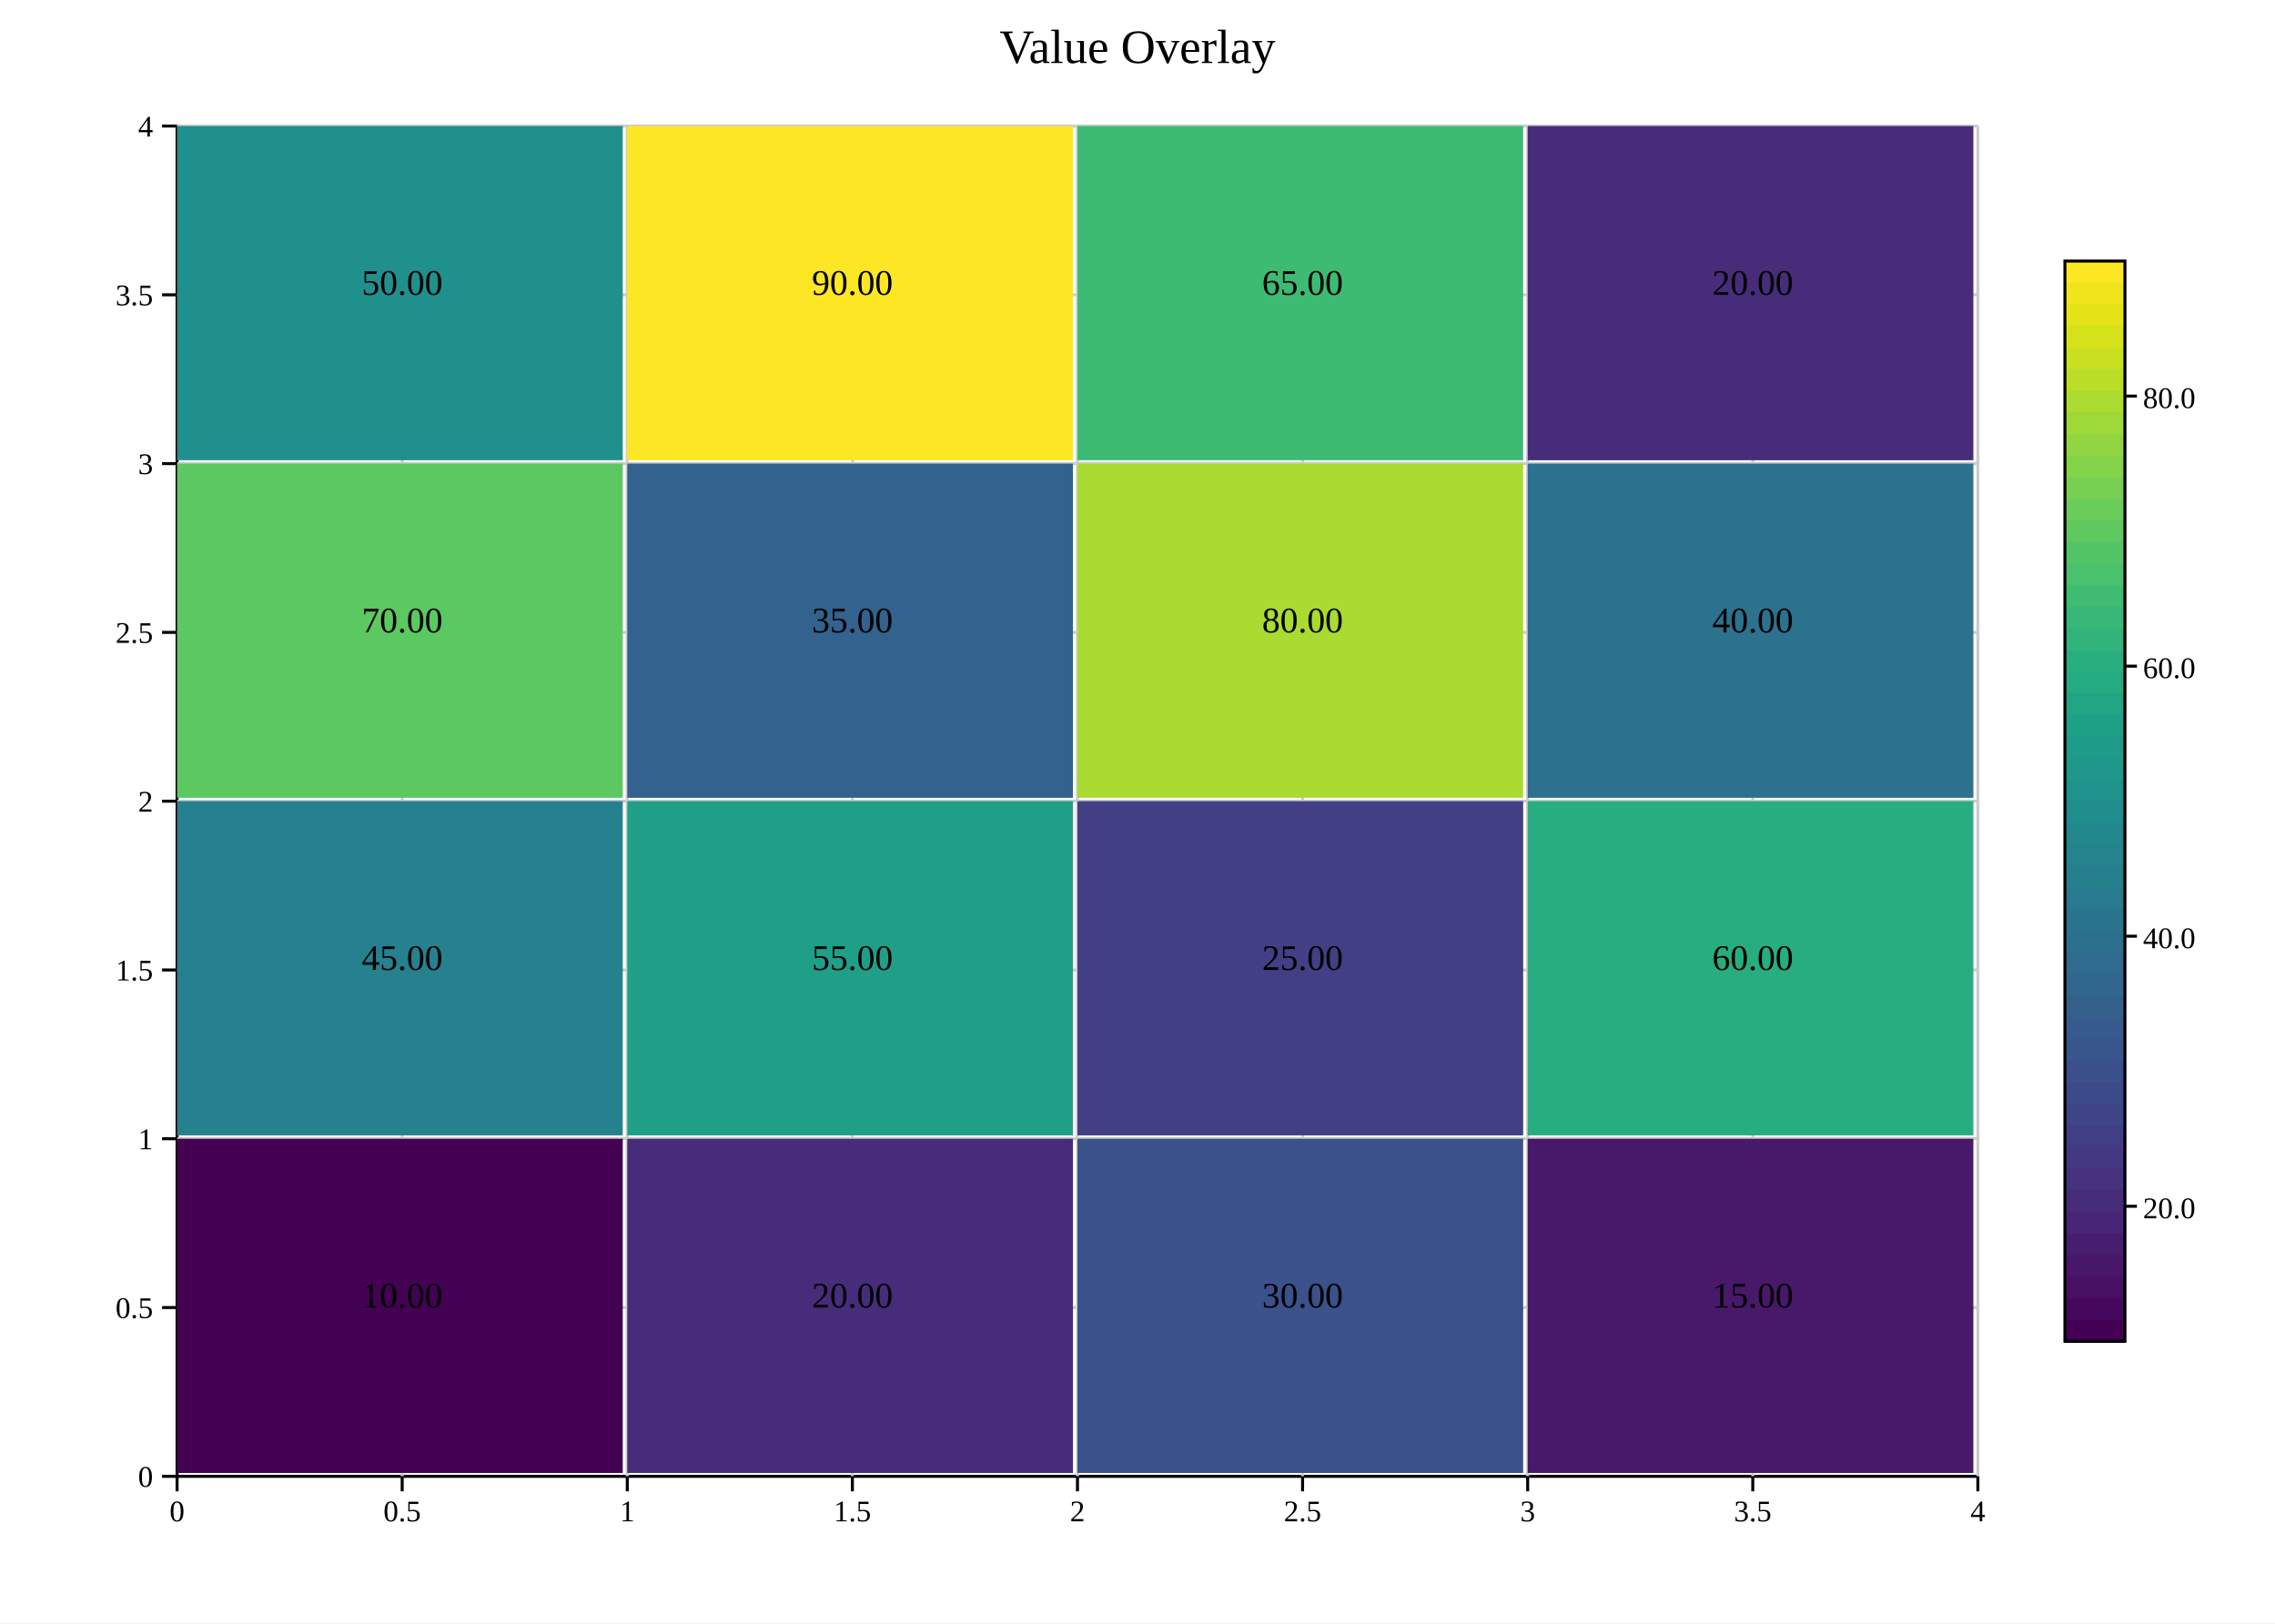
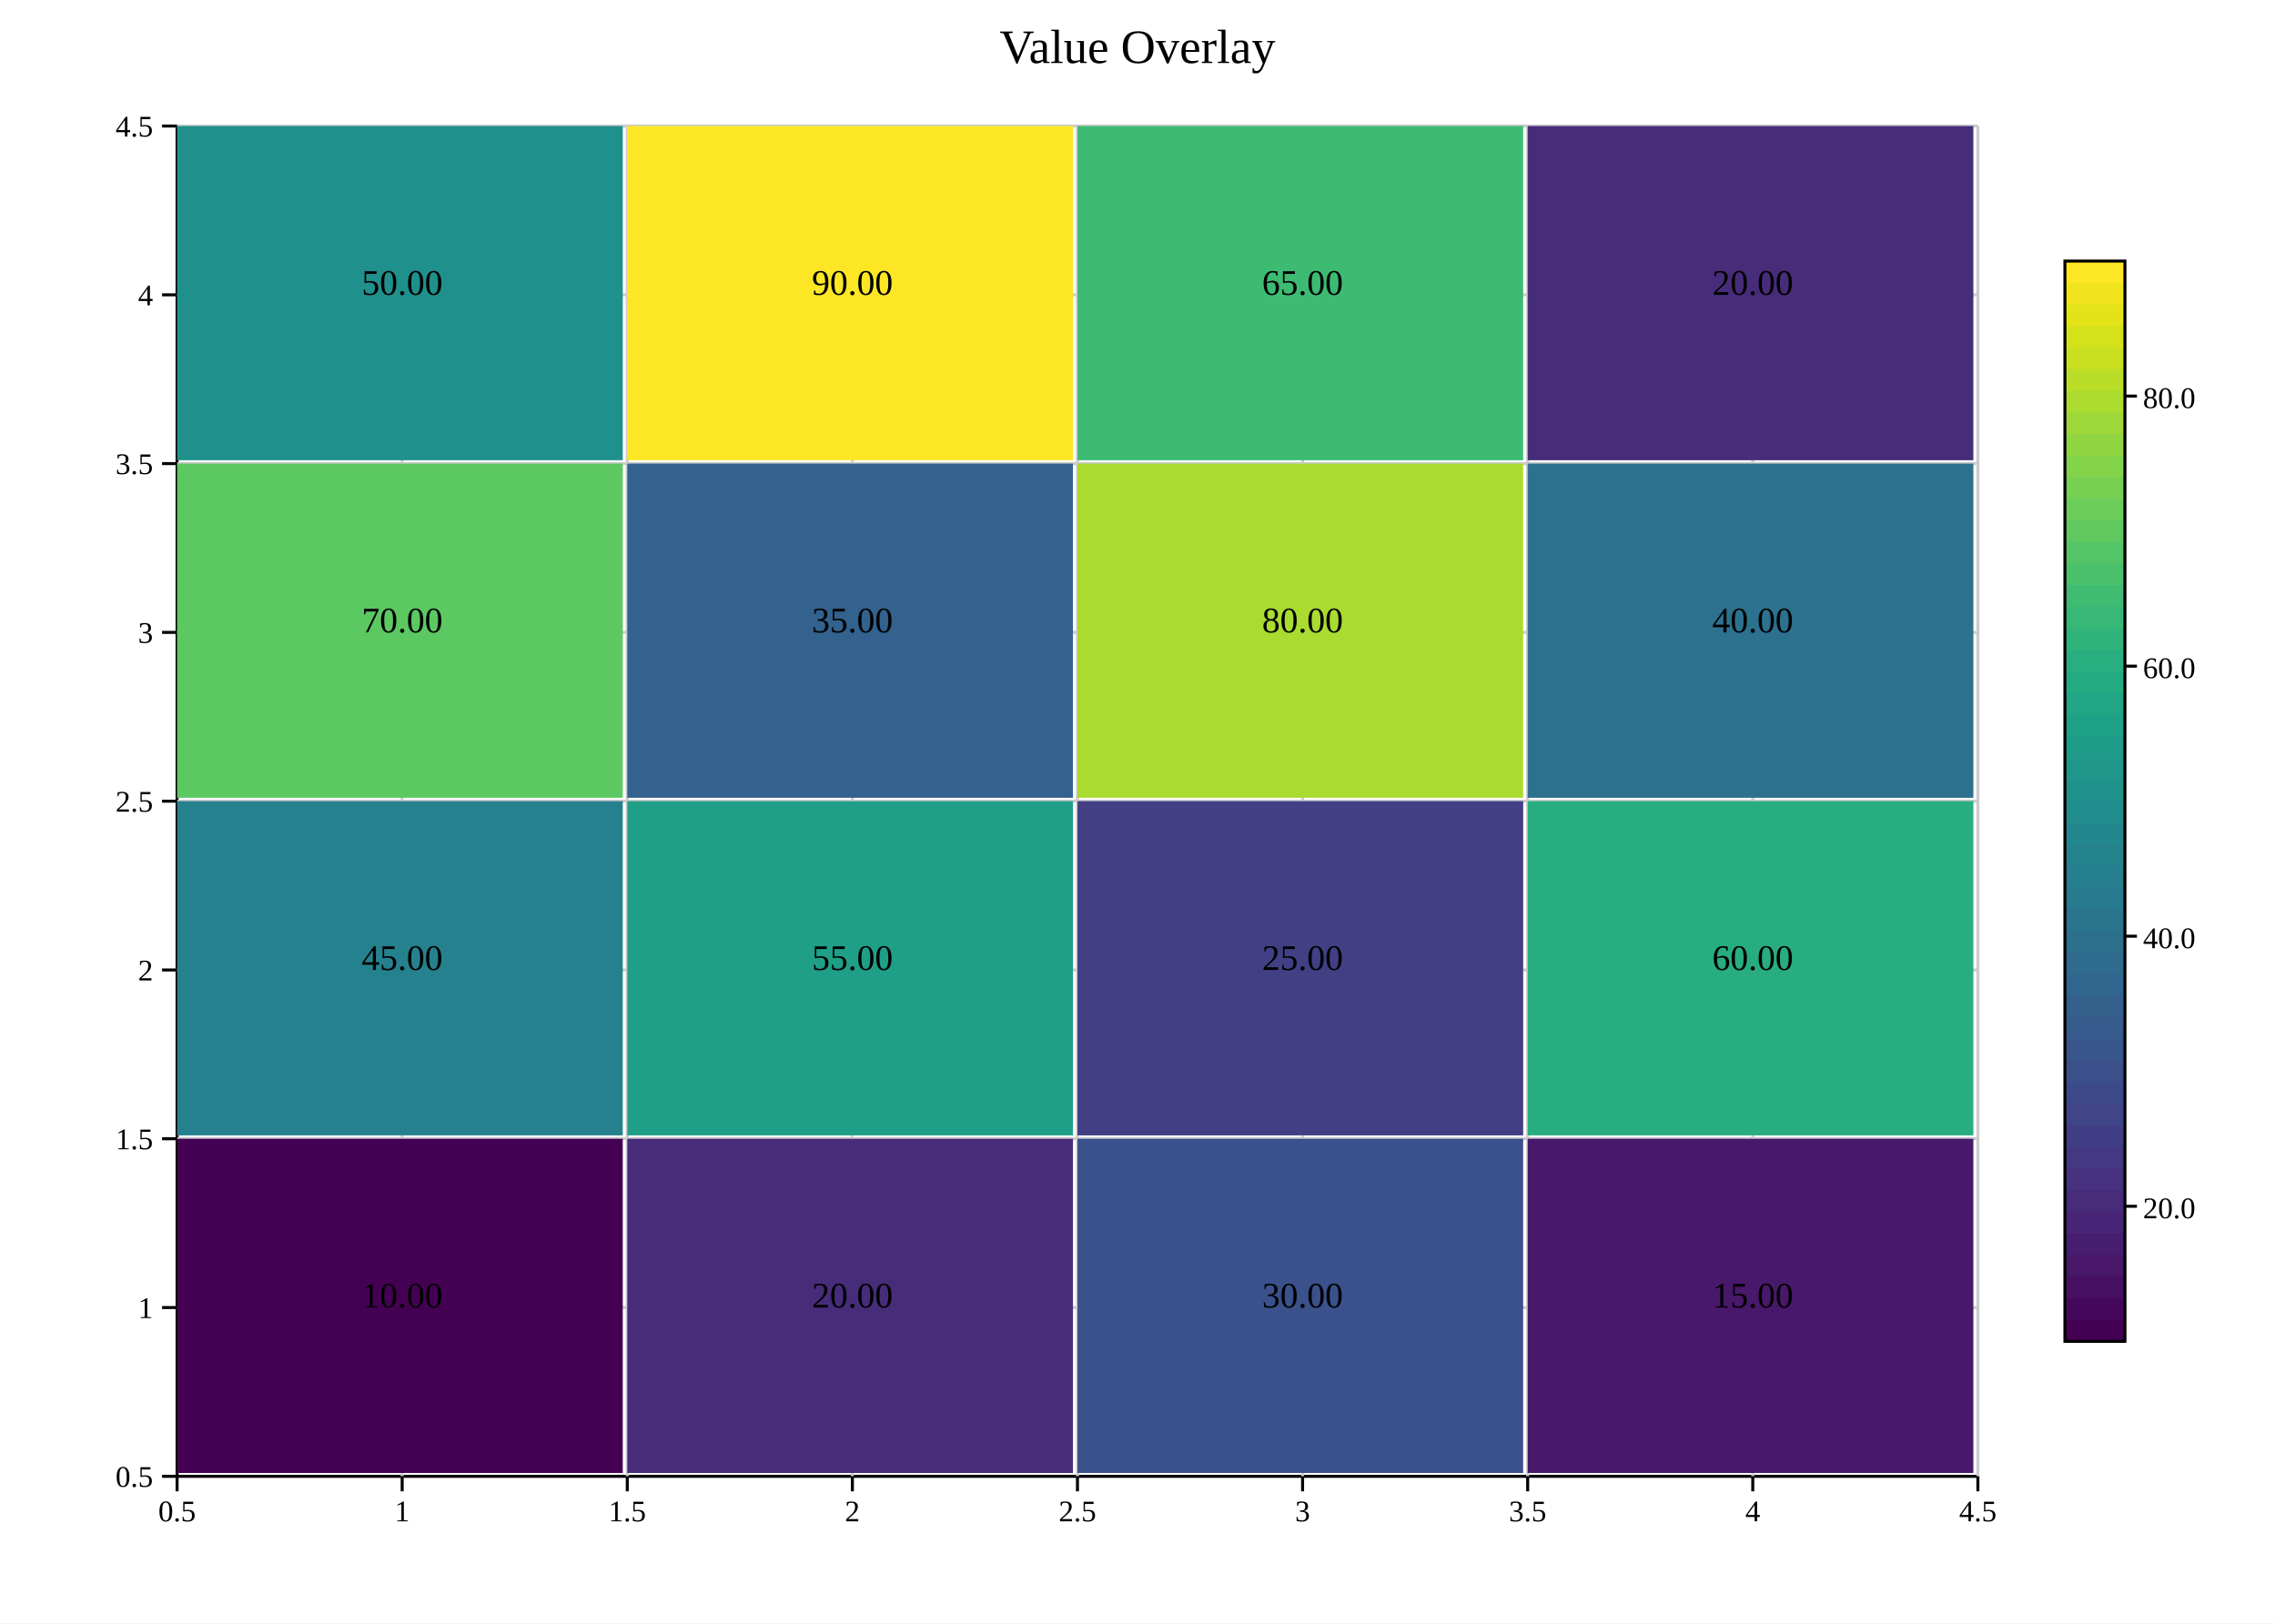
<svg xmlns="http://www.w3.org/2000/svg" width="758" height="541" fill="black">
  <rect width="100%" height="100%" fill="white" />
  <line x1="59" y1="492" x2="659" y2="492" stroke="black" stroke-width="1" />
  <line x1="59" y1="42" x2="59" y2="492" stroke="black" stroke-width="1" />
  <line x1="134" y1="42" x2="134" y2="492" stroke="#ccc" stroke-width="1" />
  <line x1="209" y1="42" x2="209" y2="492" stroke="#ccc" stroke-width="1" />
  <line x1="284" y1="42" x2="284" y2="492" stroke="#ccc" stroke-width="1" />
  <line x1="359" y1="42" x2="359" y2="492" stroke="#ccc" stroke-width="1" />
  <line x1="434" y1="42" x2="434" y2="492" stroke="#ccc" stroke-width="1" />
  <line x1="509" y1="42" x2="509" y2="492" stroke="#ccc" stroke-width="1" />
  <line x1="584" y1="42" x2="584" y2="492" stroke="#ccc" stroke-width="1" />
  <line x1="659" y1="42" x2="659" y2="492" stroke="#ccc" stroke-width="1" />
  <line x1="59" y1="435.75" x2="659" y2="435.75" stroke="#ccc" stroke-width="1" />
  <line x1="59" y1="379.5" x2="659" y2="379.5" stroke="#ccc" stroke-width="1" />
  <line x1="59" y1="323.25" x2="659" y2="323.25" stroke="#ccc" stroke-width="1" />
  <line x1="59" y1="267" x2="659" y2="267" stroke="#ccc" stroke-width="1" />
  <line x1="59" y1="210.75" x2="659" y2="210.75" stroke="#ccc" stroke-width="1" />
  <line x1="59" y1="154.5" x2="659" y2="154.5" stroke="#ccc" stroke-width="1" />
  <line x1="59" y1="98.25" x2="659" y2="98.25" stroke="#ccc" stroke-width="1" />
  <line x1="59" y1="42" x2="659" y2="42" stroke="#ccc" stroke-width="1" />
  <line x1="59" y1="492" x2="59" y2="497" stroke="black" stroke-width="1" />
-   <text x="59" y="507" font-size="10" text-anchor="middle">0</text>
+   <text x="59" y="507" font-size="10" text-anchor="middle">0.5</text>
  <line x1="134" y1="492" x2="134" y2="497" stroke="black" stroke-width="1" />
-   <text x="134" y="507" font-size="10" text-anchor="middle">0.5</text>
+   <text x="134" y="507" font-size="10" text-anchor="middle">1</text>
  <line x1="209" y1="492" x2="209" y2="497" stroke="black" stroke-width="1" />
-   <text x="209" y="507" font-size="10" text-anchor="middle">1</text>
+   <text x="209" y="507" font-size="10" text-anchor="middle">1.5</text>
  <line x1="284" y1="492" x2="284" y2="497" stroke="black" stroke-width="1" />
-   <text x="284" y="507" font-size="10" text-anchor="middle">1.5</text>
+   <text x="284" y="507" font-size="10" text-anchor="middle">2</text>
  <line x1="359" y1="492" x2="359" y2="497" stroke="black" stroke-width="1" />
-   <text x="359" y="507" font-size="10" text-anchor="middle">2</text>
+   <text x="359" y="507" font-size="10" text-anchor="middle">2.5</text>
  <line x1="434" y1="492" x2="434" y2="497" stroke="black" stroke-width="1" />
-   <text x="434" y="507" font-size="10" text-anchor="middle">2.5</text>
+   <text x="434" y="507" font-size="10" text-anchor="middle">3</text>
  <line x1="509" y1="492" x2="509" y2="497" stroke="black" stroke-width="1" />
-   <text x="509" y="507" font-size="10" text-anchor="middle">3</text>
+   <text x="509" y="507" font-size="10" text-anchor="middle">3.5</text>
  <line x1="584" y1="492" x2="584" y2="497" stroke="black" stroke-width="1" />
-   <text x="584" y="507" font-size="10" text-anchor="middle">3.5</text>
+   <text x="584" y="507" font-size="10" text-anchor="middle">4</text>
  <line x1="659" y1="492" x2="659" y2="497" stroke="black" stroke-width="1" />
-   <text x="659" y="507" font-size="10" text-anchor="middle">4</text>
+   <text x="659" y="507" font-size="10" text-anchor="middle">4.5</text>
  <line x1="54" y1="492" x2="59" y2="492" stroke="black" stroke-width="1" />
-   <text x="51" y="495.5" font-size="10" text-anchor="end">0</text>
+   <text x="51" y="495.5" font-size="10" text-anchor="end">0.5</text>
  <line x1="54" y1="435.75" x2="59" y2="435.75" stroke="black" stroke-width="1" />
-   <text x="51" y="439.25" font-size="10" text-anchor="end">0.5</text>
+   <text x="51" y="439.25" font-size="10" text-anchor="end">1</text>
  <line x1="54" y1="379.5" x2="59" y2="379.5" stroke="black" stroke-width="1" />
-   <text x="51" y="383" font-size="10" text-anchor="end">1</text>
+   <text x="51" y="383" font-size="10" text-anchor="end">1.5</text>
  <line x1="54" y1="323.25" x2="59" y2="323.25" stroke="black" stroke-width="1" />
-   <text x="51" y="326.75" font-size="10" text-anchor="end">1.5</text>
+   <text x="51" y="326.75" font-size="10" text-anchor="end">2</text>
  <line x1="54" y1="267" x2="59" y2="267" stroke="black" stroke-width="1" />
-   <text x="51" y="270.5" font-size="10" text-anchor="end">2</text>
+   <text x="51" y="270.5" font-size="10" text-anchor="end">2.5</text>
  <line x1="54" y1="210.75" x2="59" y2="210.75" stroke="black" stroke-width="1" />
-   <text x="51" y="214.25" font-size="10" text-anchor="end">2.5</text>
+   <text x="51" y="214.25" font-size="10" text-anchor="end">3</text>
  <line x1="54" y1="154.5" x2="59" y2="154.5" stroke="black" stroke-width="1" />
-   <text x="51" y="158" font-size="10" text-anchor="end">3</text>
+   <text x="51" y="158" font-size="10" text-anchor="end">3.5</text>
  <line x1="54" y1="98.25" x2="59" y2="98.25" stroke="black" stroke-width="1" />
-   <text x="51" y="101.75" font-size="10" text-anchor="end">3.5</text>
+   <text x="51" y="101.75" font-size="10" text-anchor="end">4</text>
  <line x1="54" y1="42" x2="59" y2="42" stroke="black" stroke-width="1" />
-   <text x="51" y="45.5" font-size="10" text-anchor="end">4</text>
+   <text x="51" y="45.5" font-size="10" text-anchor="end">4.5</text>
  <text x="379" y="21" font-size="16" text-anchor="middle">Value Overlay</text>
  <rect x="59" y="379.5" width="148.5" height="111.375" fill="rgb(68,1,84)" />
  <rect x="209" y="379.5" width="148.5" height="111.375" fill="rgb(71,44,122)" />
  <rect x="359" y="379.5" width="148.5" height="111.375" fill="rgb(58,81,139)" />
  <rect x="509" y="379.5" width="148.5" height="111.375" fill="rgb(72,24,106)" />
  <rect x="59" y="267" width="148.5" height="111.375" fill="rgb(38,129,142)" />
  <rect x="209" y="267" width="148.5" height="111.375" fill="rgb(31,159,136)" />
  <rect x="359" y="267" width="148.5" height="111.375" fill="rgb(66,63,133)" />
  <rect x="509" y="267" width="148.5" height="111.375" fill="rgb(39,173,128)" />
  <rect x="59" y="154.5" width="148.5" height="111.375" fill="rgb(92,200,98)" />
  <rect x="209" y="154.5" width="148.5" height="111.375" fill="rgb(50,98,141)" />
  <rect x="359" y="154.5" width="148.5" height="111.375" fill="rgb(170,219,49)" />
  <rect x="509" y="154.5" width="148.5" height="111.375" fill="rgb(44,113,142)" />
  <rect x="59" y="42" width="148.5" height="111.375" fill="rgb(32,144,140)" />
  <rect x="209" y="42" width="148.5" height="111.375" fill="rgb(253,231,37)" />
  <rect x="359" y="42" width="148.5" height="111.375" fill="rgb(61,187,115)" />
  <rect x="509" y="42" width="148.5" height="111.375" fill="rgb(71,44,122)" />
  <text x="134" y="435.75" font-size="12" text-anchor="middle">10.00</text>
  <text x="284" y="435.75" font-size="12" text-anchor="middle">20.00</text>
  <text x="434" y="435.75" font-size="12" text-anchor="middle">30.00</text>
  <text x="584" y="435.75" font-size="12" text-anchor="middle">15.00</text>
  <text x="134" y="323.25" font-size="12" text-anchor="middle">45.00</text>
  <text x="284" y="323.25" font-size="12" text-anchor="middle">55.00</text>
  <text x="434" y="323.25" font-size="12" text-anchor="middle">25.00</text>
  <text x="584" y="323.25" font-size="12" text-anchor="middle">60.00</text>
  <text x="134" y="210.75" font-size="12" text-anchor="middle">70.00</text>
  <text x="284" y="210.75" font-size="12" text-anchor="middle">35.00</text>
  <text x="434" y="210.75" font-size="12" text-anchor="middle">80.00</text>
  <text x="584" y="210.75" font-size="12" text-anchor="middle">40.00</text>
  <text x="134" y="98.25" font-size="12" text-anchor="middle">50.00</text>
  <text x="284" y="98.25" font-size="12" text-anchor="middle">90.00</text>
  <text x="434" y="98.25" font-size="12" text-anchor="middle">65.00</text>
  <text x="584" y="98.25" font-size="12" text-anchor="middle">20.00</text>
  <rect x="688" y="87" width="20" height="7.7" fill="rgb(253,231,37)" />
  <rect x="688" y="94.2" width="20" height="7.7" fill="rgb(240,229,28)" />
  <rect x="688" y="101.4" width="20" height="7.7" fill="rgb(227,227,24)" />
  <rect x="688" y="108.6" width="20" height="7.7" fill="rgb(214,226,25)" />
  <rect x="688" y="115.8" width="20" height="7.7" fill="rgb(200,224,31)" />
  <rect x="688" y="123" width="20" height="7.7" fill="rgb(186,222,39)" />
  <rect x="688" y="130.2" width="20" height="7.7" fill="rgb(172,220,48)" />
  <rect x="688" y="137.4" width="20" height="7.7" fill="rgb(158,217,57)" />
  <rect x="688" y="144.6" width="20" height="7.7" fill="rgb(145,214,66)" />
  <rect x="688" y="151.8" width="20" height="7.7" fill="rgb(132,212,74)" />
  <rect x="688" y="159" width="20" height="7.7" fill="rgb(119,208,82)" />
  <rect x="688" y="166.2" width="20" height="7.7" fill="rgb(107,205,90)" />
  <rect x="688" y="173.4" width="20" height="7.7" fill="rgb(95,201,96)" />
  <rect x="688" y="180.6" width="20" height="7.7" fill="rgb(84,197,103)" />
  <rect x="688" y="187.8" width="20" height="7.7" fill="rgb(74,193,108)" />
  <rect x="688" y="195" width="20" height="7.7" fill="rgb(64,188,114)" />
  <rect x="688" y="202.2" width="20" height="7.7" fill="rgb(55,184,119)" />
  <rect x="688" y="209.4" width="20" height="7.7" fill="rgb(48,180,123)" />
  <rect x="688" y="216.6" width="20" height="7.7" fill="rgb(41,175,127)" />
  <rect x="688" y="223.8" width="20" height="7.7" fill="rgb(36,171,130)" />
  <rect x="688" y="231" width="20" height="7.7" fill="rgb(33,165,133)" />
  <rect x="688" y="238.2" width="20" height="7.7" fill="rgb(31,161,135)" />
  <rect x="688" y="245.4" width="20" height="7.7" fill="rgb(30,156,137)" />
  <rect x="688" y="252.6" width="20" height="7.7" fill="rgb(31,151,138)" />
  <rect x="688" y="259.8" width="20" height="7.7" fill="rgb(31,146,140)" />
  <rect x="688" y="267" width="20" height="7.7" fill="rgb(33,141,141)" />
  <rect x="688" y="274.2" width="20" height="7.7" fill="rgb(35,136,141)" />
  <rect x="688" y="281.4" width="20" height="7.7" fill="rgb(37,131,142)" />
  <rect x="688" y="288.6" width="20" height="7.7" fill="rgb(38,127,141)" />
  <rect x="688" y="295.8" width="20" height="7.7" fill="rgb(40,122,142)" />
  <rect x="688" y="303" width="20" height="7.7" fill="rgb(42,116,141)" />
  <rect x="688" y="310.2" width="20" height="7.7" fill="rgb(44,112,142)" />
  <rect x="688" y="317.4" width="20" height="7.7" fill="rgb(47,107,142)" />
  <rect x="688" y="324.6" width="20" height="7.7" fill="rgb(49,102,142)" />
  <rect x="688" y="331.8" width="20" height="7.7" fill="rgb(51,97,140)" />
  <rect x="688" y="339" width="20" height="7.7" fill="rgb(54,91,140)" />
  <rect x="688" y="346.2" width="20" height="7.7" fill="rgb(56,85,140)" />
  <rect x="688" y="353.4" width="20" height="7.7" fill="rgb(59,80,138)" />
  <rect x="688" y="360.6" width="20" height="7.7" fill="rgb(61,74,137)" />
  <rect x="688" y="367.8" width="20" height="7.7" fill="rgb(64,69,135)" />
  <rect x="688" y="375" width="20" height="7.7" fill="rgb(66,62,133)" />
  <rect x="688" y="382.2" width="20" height="7.7" fill="rgb(68,56,130)" />
  <rect x="688" y="389.4" width="20" height="7.7" fill="rgb(70,50,126)" />
  <rect x="688" y="396.6" width="20" height="7.7" fill="rgb(71,44,122)" />
  <rect x="688" y="403.8" width="20" height="7.7" fill="rgb(72,37,118)" />
  <rect x="688" y="411" width="20" height="7.7" fill="rgb(71,30,111)" />
  <rect x="688" y="418.2" width="20" height="7.7" fill="rgb(72,23,105)" />
  <rect x="688" y="425.4" width="20" height="7.7" fill="rgb(71,16,99)" />
  <rect x="688" y="432.6" width="20" height="7.7" fill="rgb(70,8,92)" />
  <rect x="688" y="439.8" width="20" height="7.7" fill="rgb(68,1,84)" />
  <rect x="688" y="87" width="20" height="360" fill="none" stroke="black" stroke-width="1" />
  <line x1="708" y1="402" x2="712" y2="402" stroke="black" stroke-width="1" />
  <text x="714" y="406" font-size="10" text-anchor="start">20.0</text>
  <line x1="708" y1="312" x2="712" y2="312" stroke="black" stroke-width="1" />
  <text x="714" y="316" font-size="10" text-anchor="start">40.0</text>
  <line x1="708" y1="222" x2="712" y2="222" stroke="black" stroke-width="1" />
  <text x="714" y="226" font-size="10" text-anchor="start">60.0</text>
  <line x1="708" y1="132" x2="712" y2="132" stroke="black" stroke-width="1" />
  <text x="714" y="136" font-size="10" text-anchor="start">80.0</text>
</svg>
